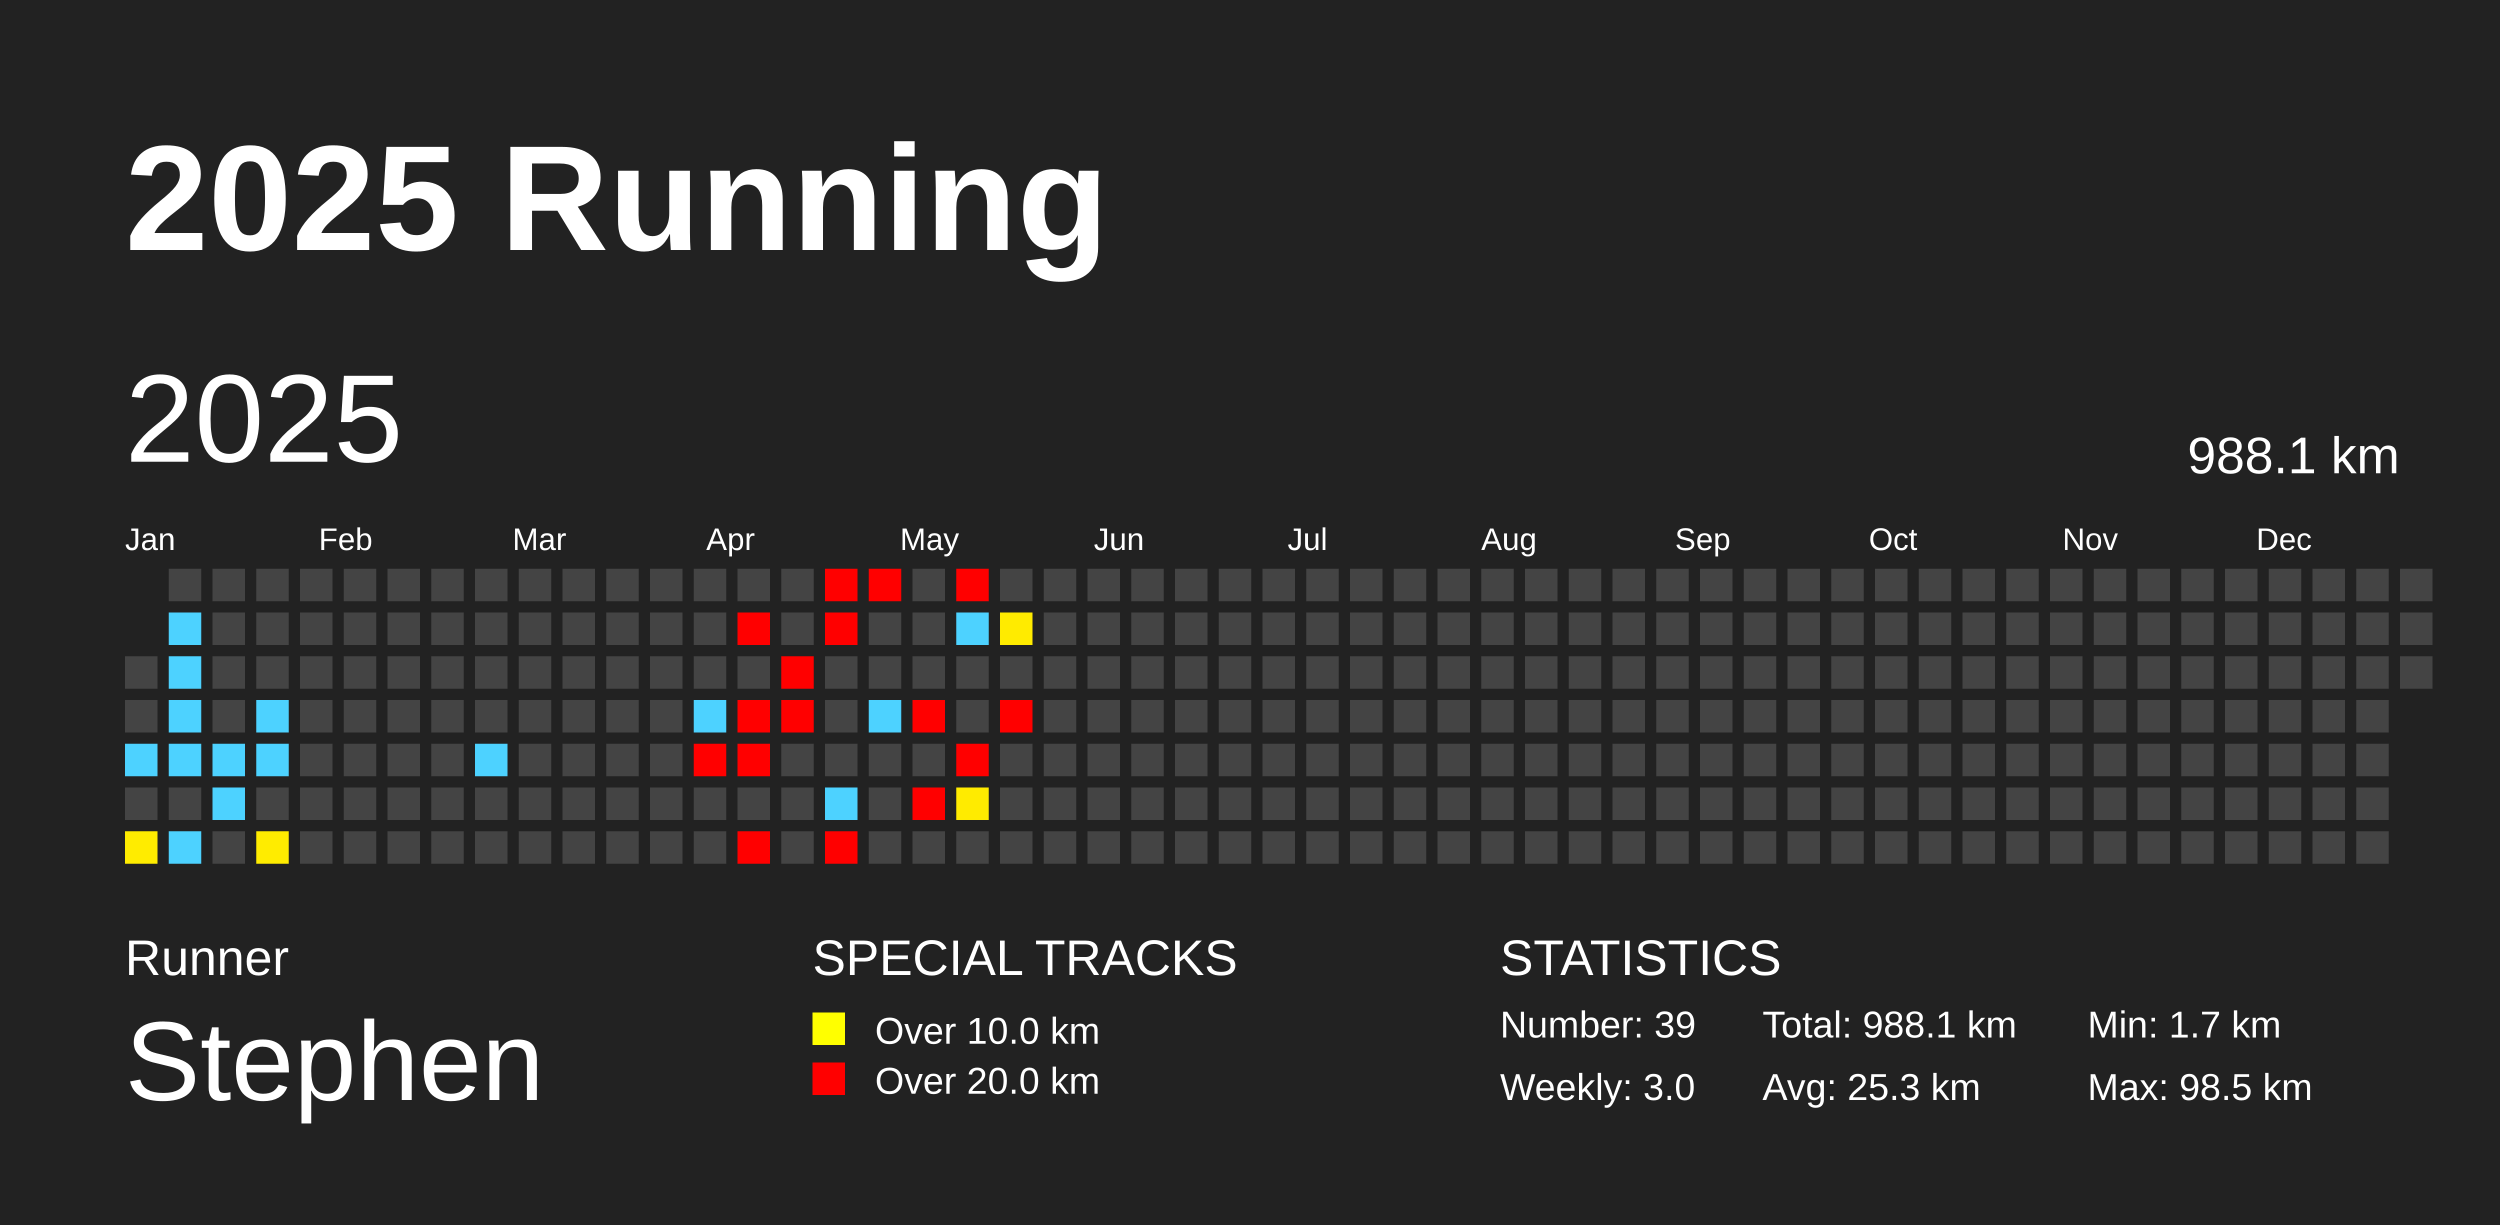
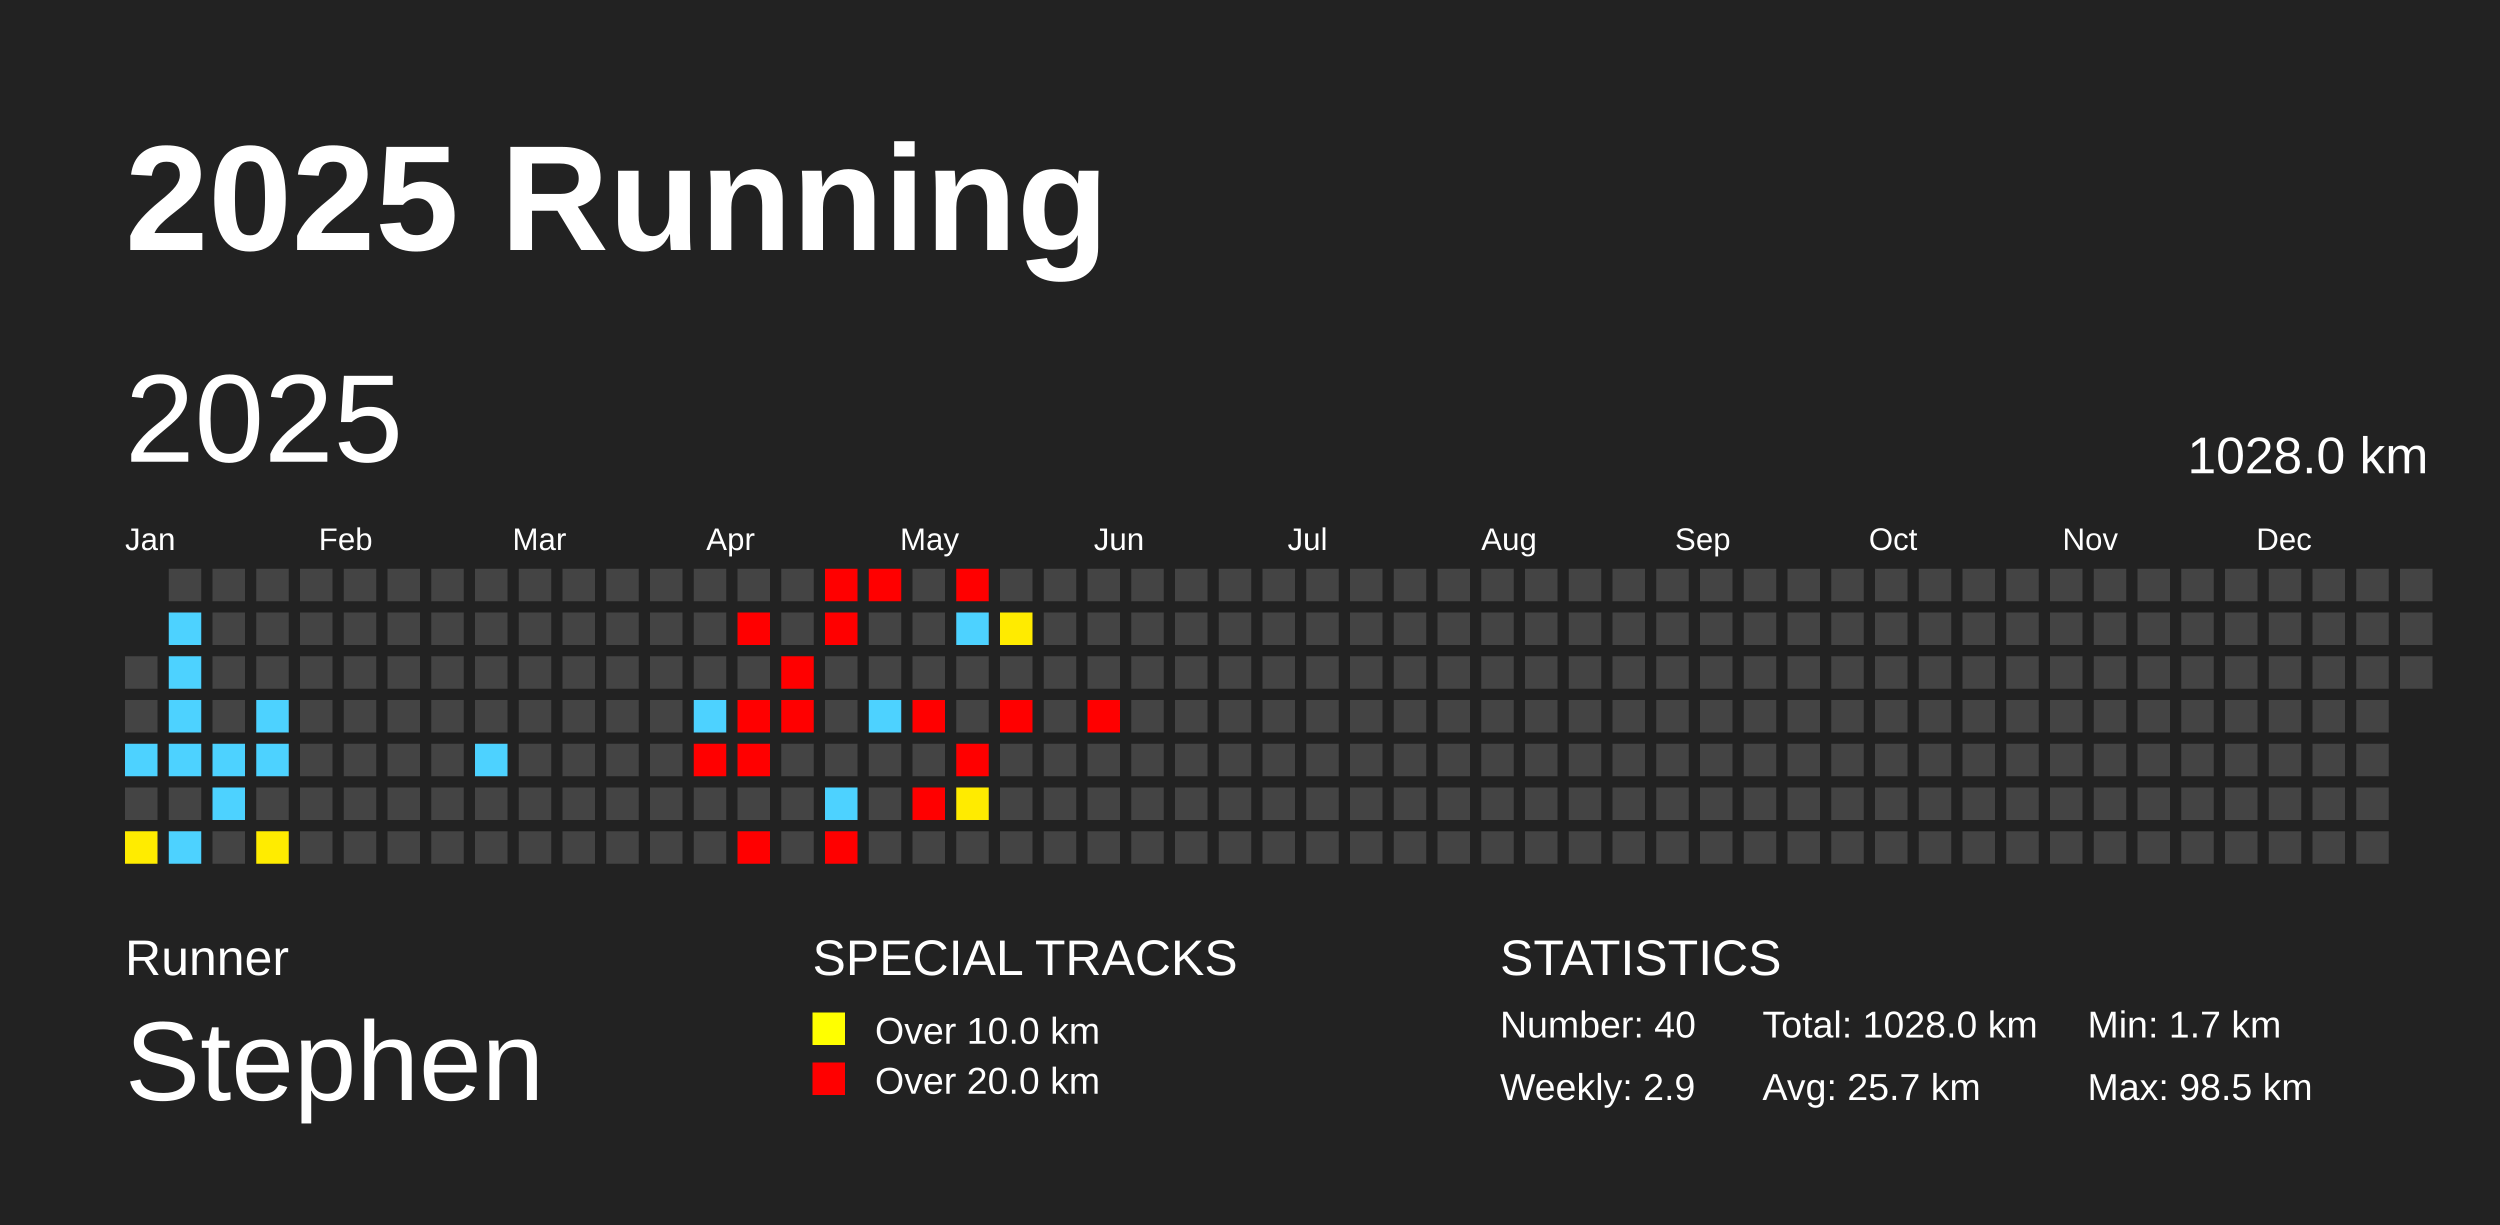
<svg xmlns="http://www.w3.org/2000/svg" baseProfile="full" height="98mm" version="1.1" viewBox="0,0,200,98" width="200mm">
  <defs />
  <rect fill="#222222" height="98" width="200" x="0" y="0" />
  <text fill="#FFFFFF" style="font-size:12px; font-family:Arial; font-weight:bold;" x="10" y="20">2025 Running</text>
  <text fill="#FFFFFF" style="font-size:4px; font-family:Arial" x="10" y="78">Runner</text>
  <text fill="#FFFFFF" style="font-size:9px; font-family:Arial" x="10" y="88">Stephen</text>
  <text fill="#FFFFFF" style="font-size:4px; font-family:Arial" x="65" y="78">SPECIAL TRACKS</text>
  <rect fill="yellow" height="2.6" width="2.6" x="65" y="81" />
  <text fill="#FFFFFF" style="font-size:3px; font-family:Arial" x="70" y="83.5">Over 10.0 km</text>
  <rect fill="red" height="2.6" width="2.6" x="65" y="85" />
  <text fill="#FFFFFF" style="font-size:3px; font-family:Arial" x="70" y="87.5">Over 20.0 km</text>
  <text fill="#FFFFFF" style="font-size:4px; font-family:Arial" x="120" y="78">STATISTICS</text>
-   <text fill="#FFFFFF" style="font-size:3px; font-family:Arial" x="120" y="83">Number: 39</text>
-   <text fill="#FFFFFF" style="font-size:3px; font-family:Arial" x="120" y="88">Weekly: 3.0</text>
-   <text fill="#FFFFFF" style="font-size:3px; font-family:Arial" x="141" y="83">Total: 988.1 km</text>
-   <text fill="#FFFFFF" style="font-size:3px; font-family:Arial" x="141" y="88">Avg: 25.3 km</text>
+   <text fill="#FFFFFF" style="font-size:3px; font-family:Arial" x="120" y="83">Number: 40</text>
+   <text fill="#FFFFFF" style="font-size:3px; font-family:Arial" x="120" y="88">Weekly: 2.9</text>
+   <text fill="#FFFFFF" style="font-size:3px; font-family:Arial" x="141" y="83">Total: 1028.0 km</text>
+   <text fill="#FFFFFF" style="font-size:3px; font-family:Arial" x="141" y="88">Avg: 25.7 km</text>
  <text fill="#FFFFFF" style="font-size:3px; font-family:Arial" x="167" y="83">Min: 1.7 km</text>
  <text fill="#FFFFFF" style="font-size:3px; font-family:Arial" x="167" y="88">Max: 98.5 km</text>
  <text dominant-baseline="hanging" fill="#FFFFFF" style="font-size:10.0px; font-family:Arial;" x="10" y="30">2025</text>
-   <text dominant-baseline="hanging" fill="#FFFFFF" style="font-size:4.125px; font-family:Arial;" x="175" y="35">988.1 km</text>
+   <text dominant-baseline="hanging" fill="#FFFFFF" style="font-size:4.125px; font-family:Arial;" x="175" y="35">1028.0 km</text>
  <text fill="#FFFFFF" style="font-size:2.5px; font-family:Arial" x="10.0" y="44">Jan</text>
  <text fill="#FFFFFF" style="font-size:2.5px; font-family:Arial" x="25.5" y="44">Feb</text>
  <text fill="#FFFFFF" style="font-size:2.5px; font-family:Arial" x="41.0" y="44">Mar</text>
  <text fill="#FFFFFF" style="font-size:2.5px; font-family:Arial" x="56.5" y="44">Apr</text>
  <text fill="#FFFFFF" style="font-size:2.5px; font-family:Arial" x="72.0" y="44">May</text>
  <text fill="#FFFFFF" style="font-size:2.5px; font-family:Arial" x="87.5" y="44">Jun</text>
  <text fill="#FFFFFF" style="font-size:2.5px; font-family:Arial" x="103.0" y="44">Jul</text>
  <text fill="#FFFFFF" style="font-size:2.5px; font-family:Arial" x="118.5" y="44">Aug</text>
  <text fill="#FFFFFF" style="font-size:2.5px; font-family:Arial" x="134.0" y="44">Sep</text>
  <text fill="#FFFFFF" style="font-size:2.5px; font-family:Arial" x="149.5" y="44">Oct</text>
  <text fill="#FFFFFF" style="font-size:2.5px; font-family:Arial" x="165.0" y="44">Nov</text>
  <text fill="#FFFFFF" style="font-size:2.5px; font-family:Arial" x="180.5" y="44">Dec</text>
  <rect fill="#444444" height="2.6" width="2.6" x="10.0" y="52.5" />
  <rect fill="#444444" height="2.6" width="2.6" x="10.0" y="56.0" />
  <rect fill="#4dd2ff" height="2.6" width="2.6" x="10.0" y="59.5" />
  <rect fill="#444444" height="2.6" width="2.6" x="10.0" y="63.0" />
  <rect fill="#ffec00" height="2.6" width="2.6" x="10.0" y="66.5" />
  <rect fill="#444444" height="2.6" width="2.6" x="13.5" y="45.5" />
  <rect fill="#4dd2ff" height="2.6" width="2.6" x="13.5" y="49.0" />
  <rect fill="#4dd2ff" height="2.6" width="2.6" x="13.5" y="52.5" />
  <rect fill="#4dd2ff" height="2.6" width="2.6" x="13.5" y="56.0" />
  <rect fill="#4dd2ff" height="2.6" width="2.6" x="13.5" y="59.5" />
  <rect fill="#444444" height="2.6" width="2.6" x="13.5" y="63.0" />
  <rect fill="#4dd2ff" height="2.6" width="2.6" x="13.5" y="66.5" />
  <rect fill="#444444" height="2.6" width="2.6" x="17.0" y="45.5" />
  <rect fill="#444444" height="2.6" width="2.6" x="17.0" y="49.0" />
  <rect fill="#444444" height="2.6" width="2.6" x="17.0" y="52.5" />
  <rect fill="#444444" height="2.6" width="2.6" x="17.0" y="56.0" />
  <rect fill="#4dd2ff" height="2.6" width="2.6" x="17.0" y="59.5" />
  <rect fill="#4dd2ff" height="2.6" width="2.6" x="17.0" y="63.0" />
  <rect fill="#444444" height="2.6" width="2.6" x="17.0" y="66.5" />
  <rect fill="#444444" height="2.6" width="2.6" x="20.5" y="45.5" />
  <rect fill="#444444" height="2.6" width="2.6" x="20.5" y="49.0" />
  <rect fill="#444444" height="2.6" width="2.6" x="20.5" y="52.5" />
  <rect fill="#4dd2ff" height="2.6" width="2.6" x="20.5" y="56.0" />
  <rect fill="#4dd2ff" height="2.6" width="2.6" x="20.5" y="59.5" />
  <rect fill="#444444" height="2.6" width="2.6" x="20.5" y="63.0" />
  <rect fill="#ffec00" height="2.6" width="2.6" x="20.5" y="66.5" />
  <rect fill="#444444" height="2.6" width="2.6" x="24.0" y="45.5" />
  <rect fill="#444444" height="2.6" width="2.6" x="24.0" y="49.0" />
  <rect fill="#444444" height="2.6" width="2.6" x="24.0" y="52.5" />
  <rect fill="#444444" height="2.6" width="2.6" x="24.0" y="56.0" />
  <rect fill="#444444" height="2.6" width="2.6" x="24.0" y="59.5" />
  <rect fill="#444444" height="2.6" width="2.6" x="24.0" y="63.0" />
  <rect fill="#444444" height="2.6" width="2.6" x="24.0" y="66.5" />
  <rect fill="#444444" height="2.6" width="2.6" x="27.5" y="45.5" />
  <rect fill="#444444" height="2.6" width="2.6" x="27.5" y="49.0" />
  <rect fill="#444444" height="2.6" width="2.6" x="27.5" y="52.5" />
  <rect fill="#444444" height="2.6" width="2.6" x="27.5" y="56.0" />
  <rect fill="#444444" height="2.6" width="2.6" x="27.5" y="59.5" />
  <rect fill="#444444" height="2.6" width="2.6" x="27.5" y="63.0" />
  <rect fill="#444444" height="2.6" width="2.6" x="27.5" y="66.5" />
  <rect fill="#444444" height="2.6" width="2.6" x="31.0" y="45.5" />
  <rect fill="#444444" height="2.6" width="2.6" x="31.0" y="49.0" />
  <rect fill="#444444" height="2.6" width="2.6" x="31.0" y="52.5" />
  <rect fill="#444444" height="2.6" width="2.6" x="31.0" y="56.0" />
  <rect fill="#444444" height="2.6" width="2.6" x="31.0" y="59.5" />
  <rect fill="#444444" height="2.6" width="2.6" x="31.0" y="63.0" />
  <rect fill="#444444" height="2.6" width="2.6" x="31.0" y="66.5" />
  <rect fill="#444444" height="2.6" width="2.6" x="34.5" y="45.5" />
  <rect fill="#444444" height="2.6" width="2.6" x="34.5" y="49.0" />
  <rect fill="#444444" height="2.6" width="2.6" x="34.5" y="52.5" />
  <rect fill="#444444" height="2.6" width="2.6" x="34.5" y="56.0" />
  <rect fill="#444444" height="2.6" width="2.6" x="34.5" y="59.5" />
  <rect fill="#444444" height="2.6" width="2.6" x="34.5" y="63.0" />
  <rect fill="#444444" height="2.6" width="2.6" x="34.5" y="66.5" />
  <rect fill="#444444" height="2.6" width="2.6" x="38.0" y="45.5" />
  <rect fill="#444444" height="2.6" width="2.6" x="38.0" y="49.0" />
  <rect fill="#444444" height="2.6" width="2.6" x="38.0" y="52.5" />
  <rect fill="#444444" height="2.6" width="2.6" x="38.0" y="56.0" />
  <rect fill="#4dd2ff" height="2.6" width="2.6" x="38.0" y="59.5" />
  <rect fill="#444444" height="2.6" width="2.6" x="38.0" y="63.0" />
  <rect fill="#444444" height="2.6" width="2.6" x="38.0" y="66.5" />
  <rect fill="#444444" height="2.6" width="2.6" x="41.5" y="45.5" />
  <rect fill="#444444" height="2.6" width="2.6" x="41.5" y="49.0" />
  <rect fill="#444444" height="2.6" width="2.6" x="41.5" y="52.5" />
  <rect fill="#444444" height="2.6" width="2.6" x="41.5" y="56.0" />
  <rect fill="#444444" height="2.6" width="2.6" x="41.5" y="59.5" />
  <rect fill="#444444" height="2.6" width="2.6" x="41.5" y="63.0" />
  <rect fill="#444444" height="2.6" width="2.6" x="41.5" y="66.5" />
  <rect fill="#444444" height="2.6" width="2.6" x="45.0" y="45.5" />
  <rect fill="#444444" height="2.6" width="2.6" x="45.0" y="49.0" />
  <rect fill="#444444" height="2.6" width="2.6" x="45.0" y="52.5" />
  <rect fill="#444444" height="2.6" width="2.6" x="45.0" y="56.0" />
  <rect fill="#444444" height="2.6" width="2.6" x="45.0" y="59.5" />
  <rect fill="#444444" height="2.6" width="2.6" x="45.0" y="63.0" />
  <rect fill="#444444" height="2.6" width="2.6" x="45.0" y="66.5" />
  <rect fill="#444444" height="2.6" width="2.6" x="48.5" y="45.5" />
  <rect fill="#444444" height="2.6" width="2.6" x="48.5" y="49.0" />
  <rect fill="#444444" height="2.6" width="2.6" x="48.5" y="52.5" />
  <rect fill="#444444" height="2.6" width="2.6" x="48.5" y="56.0" />
  <rect fill="#444444" height="2.6" width="2.6" x="48.5" y="59.5" />
  <rect fill="#444444" height="2.6" width="2.6" x="48.5" y="63.0" />
  <rect fill="#444444" height="2.6" width="2.6" x="48.5" y="66.5" />
  <rect fill="#444444" height="2.6" width="2.6" x="52.0" y="45.5" />
  <rect fill="#444444" height="2.6" width="2.6" x="52.0" y="49.0" />
  <rect fill="#444444" height="2.6" width="2.6" x="52.0" y="52.5" />
  <rect fill="#444444" height="2.6" width="2.6" x="52.0" y="56.0" />
  <rect fill="#444444" height="2.6" width="2.6" x="52.0" y="59.5" />
  <rect fill="#444444" height="2.6" width="2.6" x="52.0" y="63.0" />
  <rect fill="#444444" height="2.6" width="2.6" x="52.0" y="66.5" />
  <rect fill="#444444" height="2.6" width="2.6" x="55.5" y="45.5" />
  <rect fill="#444444" height="2.6" width="2.6" x="55.5" y="49.0" />
  <rect fill="#444444" height="2.6" width="2.6" x="55.5" y="52.5" />
  <rect fill="#4dd2ff" height="2.6" width="2.6" x="55.5" y="56.0" />
  <rect fill="red" height="2.6" width="2.6" x="55.5" y="59.5" />
  <rect fill="#444444" height="2.6" width="2.6" x="55.5" y="63.0" />
  <rect fill="#444444" height="2.6" width="2.6" x="55.5" y="66.5" />
  <rect fill="#444444" height="2.6" width="2.6" x="59.0" y="45.5" />
  <rect fill="red" height="2.6" width="2.6" x="59.0" y="49.0" />
  <rect fill="#444444" height="2.6" width="2.6" x="59.0" y="52.5" />
  <rect fill="red" height="2.6" width="2.6" x="59.0" y="56.0" />
  <rect fill="red" height="2.6" width="2.6" x="59.0" y="59.5" />
  <rect fill="#444444" height="2.6" width="2.6" x="59.0" y="63.0" />
  <rect fill="red" height="2.6" width="2.6" x="59.0" y="66.5" />
  <rect fill="#444444" height="2.6" width="2.6" x="62.5" y="45.5" />
  <rect fill="#444444" height="2.6" width="2.6" x="62.5" y="49.0" />
  <rect fill="red" height="2.6" width="2.6" x="62.5" y="52.5" />
  <rect fill="red" height="2.6" width="2.6" x="62.5" y="56.0" />
  <rect fill="#444444" height="2.6" width="2.6" x="62.5" y="59.5" />
  <rect fill="#444444" height="2.6" width="2.6" x="62.5" y="63.0" />
  <rect fill="#444444" height="2.6" width="2.6" x="62.5" y="66.5" />
  <rect fill="red" height="2.6" width="2.6" x="66.0" y="45.5" />
  <rect fill="red" height="2.6" width="2.6" x="66.0" y="49.0" />
  <rect fill="#444444" height="2.6" width="2.6" x="66.0" y="52.5" />
  <rect fill="#444444" height="2.6" width="2.6" x="66.0" y="56.0" />
  <rect fill="#444444" height="2.6" width="2.6" x="66.0" y="59.5" />
  <rect fill="#4dd2ff" height="2.6" width="2.6" x="66.0" y="63.0" />
  <rect fill="red" height="2.6" width="2.6" x="66.0" y="66.5" />
  <rect fill="red" height="2.6" width="2.6" x="69.5" y="45.5" />
  <rect fill="#444444" height="2.6" width="2.6" x="69.5" y="49.0" />
  <rect fill="#444444" height="2.6" width="2.6" x="69.5" y="52.5" />
  <rect fill="#4dd2ff" height="2.6" width="2.6" x="69.5" y="56.0" />
  <rect fill="#444444" height="2.6" width="2.6" x="69.5" y="59.5" />
  <rect fill="#444444" height="2.6" width="2.6" x="69.5" y="63.0" />
  <rect fill="#444444" height="2.6" width="2.6" x="69.5" y="66.5" />
  <rect fill="#444444" height="2.6" width="2.6" x="73.0" y="45.5" />
  <rect fill="#444444" height="2.6" width="2.6" x="73.0" y="49.0" />
  <rect fill="#444444" height="2.6" width="2.6" x="73.0" y="52.5" />
  <rect fill="red" height="2.6" width="2.6" x="73.0" y="56.0" />
  <rect fill="#444444" height="2.6" width="2.6" x="73.0" y="59.5" />
  <rect fill="red" height="2.6" width="2.6" x="73.0" y="63.0" />
  <rect fill="#444444" height="2.6" width="2.6" x="73.0" y="66.5" />
  <rect fill="red" height="2.6" width="2.6" x="76.5" y="45.5" />
  <rect fill="#4dd2ff" height="2.6" width="2.6" x="76.5" y="49.0" />
  <rect fill="#444444" height="2.6" width="2.6" x="76.5" y="52.5" />
  <rect fill="#444444" height="2.6" width="2.6" x="76.5" y="56.0" />
  <rect fill="red" height="2.6" width="2.6" x="76.5" y="59.5" />
  <rect fill="#ffeb00" height="2.6" width="2.6" x="76.5" y="63.0" />
  <rect fill="#444444" height="2.6" width="2.6" x="76.5" y="66.5" />
  <rect fill="#444444" height="2.6" width="2.6" x="80.0" y="45.5" />
  <rect fill="#ffeb00" height="2.6" width="2.6" x="80.0" y="49.0" />
  <rect fill="#444444" height="2.6" width="2.6" x="80.0" y="52.5" />
  <rect fill="red" height="2.6" width="2.6" x="80.0" y="56.0" />
  <rect fill="#444444" height="2.6" width="2.6" x="80.0" y="59.5" />
  <rect fill="#444444" height="2.6" width="2.6" x="80.0" y="63.0" />
  <rect fill="#444444" height="2.6" width="2.6" x="80.0" y="66.5" />
  <rect fill="#444444" height="2.6" width="2.6" x="83.5" y="45.5" />
  <rect fill="#444444" height="2.6" width="2.6" x="83.5" y="49.0" />
  <rect fill="#444444" height="2.6" width="2.6" x="83.5" y="52.5" />
  <rect fill="#444444" height="2.6" width="2.6" x="83.5" y="56.0" />
  <rect fill="#444444" height="2.6" width="2.6" x="83.5" y="59.5" />
  <rect fill="#444444" height="2.6" width="2.6" x="83.5" y="63.0" />
  <rect fill="#444444" height="2.6" width="2.6" x="83.5" y="66.5" />
  <rect fill="#444444" height="2.6" width="2.6" x="87.0" y="45.5" />
  <rect fill="#444444" height="2.6" width="2.6" x="87.0" y="49.0" />
  <rect fill="#444444" height="2.6" width="2.6" x="87.0" y="52.5" />
-   <rect fill="#444444" height="2.6" width="2.6" x="87.0" y="56.0" />
+   <rect fill="red" height="2.6" width="2.6" x="87.0" y="56.0" />
  <rect fill="#444444" height="2.6" width="2.6" x="87.0" y="59.5" />
  <rect fill="#444444" height="2.6" width="2.6" x="87.0" y="63.0" />
  <rect fill="#444444" height="2.6" width="2.6" x="87.0" y="66.5" />
  <rect fill="#444444" height="2.6" width="2.6" x="90.5" y="45.5" />
  <rect fill="#444444" height="2.6" width="2.6" x="90.5" y="49.0" />
  <rect fill="#444444" height="2.6" width="2.6" x="90.5" y="52.5" />
  <rect fill="#444444" height="2.6" width="2.6" x="90.5" y="56.0" />
  <rect fill="#444444" height="2.6" width="2.6" x="90.5" y="59.5" />
  <rect fill="#444444" height="2.6" width="2.6" x="90.5" y="63.0" />
  <rect fill="#444444" height="2.6" width="2.6" x="90.5" y="66.5" />
  <rect fill="#444444" height="2.6" width="2.6" x="94.0" y="45.5" />
  <rect fill="#444444" height="2.6" width="2.6" x="94.0" y="49.0" />
  <rect fill="#444444" height="2.6" width="2.6" x="94.0" y="52.5" />
  <rect fill="#444444" height="2.6" width="2.6" x="94.0" y="56.0" />
  <rect fill="#444444" height="2.6" width="2.6" x="94.0" y="59.5" />
  <rect fill="#444444" height="2.6" width="2.6" x="94.0" y="63.0" />
  <rect fill="#444444" height="2.6" width="2.6" x="94.0" y="66.5" />
  <rect fill="#444444" height="2.6" width="2.6" x="97.5" y="45.5" />
  <rect fill="#444444" height="2.6" width="2.6" x="97.5" y="49.0" />
  <rect fill="#444444" height="2.6" width="2.6" x="97.5" y="52.5" />
  <rect fill="#444444" height="2.6" width="2.6" x="97.5" y="56.0" />
  <rect fill="#444444" height="2.6" width="2.6" x="97.5" y="59.5" />
  <rect fill="#444444" height="2.6" width="2.6" x="97.5" y="63.0" />
  <rect fill="#444444" height="2.6" width="2.6" x="97.5" y="66.5" />
  <rect fill="#444444" height="2.6" width="2.6" x="101.0" y="45.5" />
  <rect fill="#444444" height="2.6" width="2.6" x="101.0" y="49.0" />
  <rect fill="#444444" height="2.6" width="2.6" x="101.0" y="52.5" />
  <rect fill="#444444" height="2.6" width="2.6" x="101.0" y="56.0" />
  <rect fill="#444444" height="2.6" width="2.6" x="101.0" y="59.5" />
  <rect fill="#444444" height="2.6" width="2.6" x="101.0" y="63.0" />
  <rect fill="#444444" height="2.6" width="2.6" x="101.0" y="66.5" />
  <rect fill="#444444" height="2.6" width="2.6" x="104.5" y="45.5" />
  <rect fill="#444444" height="2.6" width="2.6" x="104.5" y="49.0" />
  <rect fill="#444444" height="2.6" width="2.6" x="104.5" y="52.5" />
  <rect fill="#444444" height="2.6" width="2.6" x="104.5" y="56.0" />
  <rect fill="#444444" height="2.6" width="2.6" x="104.5" y="59.5" />
  <rect fill="#444444" height="2.6" width="2.6" x="104.5" y="63.0" />
  <rect fill="#444444" height="2.6" width="2.6" x="104.5" y="66.5" />
  <rect fill="#444444" height="2.6" width="2.6" x="108.0" y="45.5" />
  <rect fill="#444444" height="2.6" width="2.6" x="108.0" y="49.0" />
  <rect fill="#444444" height="2.6" width="2.6" x="108.0" y="52.5" />
  <rect fill="#444444" height="2.6" width="2.6" x="108.0" y="56.0" />
  <rect fill="#444444" height="2.6" width="2.6" x="108.0" y="59.5" />
  <rect fill="#444444" height="2.6" width="2.6" x="108.0" y="63.0" />
  <rect fill="#444444" height="2.6" width="2.6" x="108.0" y="66.5" />
  <rect fill="#444444" height="2.6" width="2.6" x="111.5" y="45.5" />
  <rect fill="#444444" height="2.6" width="2.6" x="111.5" y="49.0" />
  <rect fill="#444444" height="2.6" width="2.6" x="111.5" y="52.5" />
  <rect fill="#444444" height="2.6" width="2.6" x="111.5" y="56.0" />
  <rect fill="#444444" height="2.6" width="2.6" x="111.5" y="59.5" />
  <rect fill="#444444" height="2.6" width="2.6" x="111.5" y="63.0" />
  <rect fill="#444444" height="2.6" width="2.6" x="111.5" y="66.5" />
  <rect fill="#444444" height="2.6" width="2.6" x="115.0" y="45.5" />
  <rect fill="#444444" height="2.6" width="2.6" x="115.0" y="49.0" />
  <rect fill="#444444" height="2.6" width="2.6" x="115.0" y="52.5" />
  <rect fill="#444444" height="2.6" width="2.6" x="115.0" y="56.0" />
  <rect fill="#444444" height="2.6" width="2.6" x="115.0" y="59.5" />
  <rect fill="#444444" height="2.6" width="2.6" x="115.0" y="63.0" />
  <rect fill="#444444" height="2.6" width="2.6" x="115.0" y="66.5" />
  <rect fill="#444444" height="2.6" width="2.6" x="118.5" y="45.5" />
  <rect fill="#444444" height="2.6" width="2.6" x="118.5" y="49.0" />
  <rect fill="#444444" height="2.6" width="2.6" x="118.5" y="52.5" />
  <rect fill="#444444" height="2.6" width="2.6" x="118.5" y="56.0" />
  <rect fill="#444444" height="2.6" width="2.6" x="118.5" y="59.5" />
  <rect fill="#444444" height="2.6" width="2.6" x="118.5" y="63.0" />
  <rect fill="#444444" height="2.6" width="2.6" x="118.5" y="66.5" />
  <rect fill="#444444" height="2.6" width="2.6" x="122.0" y="45.5" />
  <rect fill="#444444" height="2.6" width="2.6" x="122.0" y="49.0" />
  <rect fill="#444444" height="2.6" width="2.6" x="122.0" y="52.5" />
  <rect fill="#444444" height="2.6" width="2.6" x="122.0" y="56.0" />
  <rect fill="#444444" height="2.6" width="2.6" x="122.0" y="59.5" />
  <rect fill="#444444" height="2.6" width="2.6" x="122.0" y="63.0" />
  <rect fill="#444444" height="2.6" width="2.6" x="122.0" y="66.5" />
  <rect fill="#444444" height="2.6" width="2.6" x="125.5" y="45.5" />
  <rect fill="#444444" height="2.6" width="2.6" x="125.5" y="49.0" />
  <rect fill="#444444" height="2.6" width="2.6" x="125.5" y="52.5" />
  <rect fill="#444444" height="2.6" width="2.6" x="125.5" y="56.0" />
  <rect fill="#444444" height="2.6" width="2.6" x="125.5" y="59.5" />
  <rect fill="#444444" height="2.6" width="2.6" x="125.5" y="63.0" />
  <rect fill="#444444" height="2.6" width="2.6" x="125.5" y="66.5" />
  <rect fill="#444444" height="2.6" width="2.6" x="129.0" y="45.5" />
  <rect fill="#444444" height="2.6" width="2.6" x="129.0" y="49.0" />
  <rect fill="#444444" height="2.6" width="2.6" x="129.0" y="52.5" />
  <rect fill="#444444" height="2.6" width="2.6" x="129.0" y="56.0" />
  <rect fill="#444444" height="2.6" width="2.6" x="129.0" y="59.5" />
  <rect fill="#444444" height="2.6" width="2.6" x="129.0" y="63.0" />
  <rect fill="#444444" height="2.6" width="2.6" x="129.0" y="66.5" />
  <rect fill="#444444" height="2.6" width="2.6" x="132.5" y="45.5" />
  <rect fill="#444444" height="2.6" width="2.6" x="132.5" y="49.0" />
  <rect fill="#444444" height="2.6" width="2.6" x="132.5" y="52.5" />
  <rect fill="#444444" height="2.6" width="2.6" x="132.5" y="56.0" />
  <rect fill="#444444" height="2.6" width="2.6" x="132.5" y="59.5" />
  <rect fill="#444444" height="2.6" width="2.6" x="132.5" y="63.0" />
  <rect fill="#444444" height="2.6" width="2.6" x="132.5" y="66.5" />
  <rect fill="#444444" height="2.6" width="2.6" x="136.0" y="45.5" />
  <rect fill="#444444" height="2.6" width="2.6" x="136.0" y="49.0" />
  <rect fill="#444444" height="2.6" width="2.6" x="136.0" y="52.5" />
  <rect fill="#444444" height="2.6" width="2.6" x="136.0" y="56.0" />
  <rect fill="#444444" height="2.6" width="2.6" x="136.0" y="59.5" />
  <rect fill="#444444" height="2.6" width="2.6" x="136.0" y="63.0" />
  <rect fill="#444444" height="2.6" width="2.6" x="136.0" y="66.5" />
  <rect fill="#444444" height="2.6" width="2.6" x="139.5" y="45.5" />
  <rect fill="#444444" height="2.6" width="2.6" x="139.5" y="49.0" />
  <rect fill="#444444" height="2.6" width="2.6" x="139.5" y="52.5" />
  <rect fill="#444444" height="2.6" width="2.6" x="139.5" y="56.0" />
  <rect fill="#444444" height="2.6" width="2.6" x="139.5" y="59.5" />
  <rect fill="#444444" height="2.6" width="2.6" x="139.5" y="63.0" />
  <rect fill="#444444" height="2.6" width="2.6" x="139.5" y="66.5" />
  <rect fill="#444444" height="2.6" width="2.6" x="143.0" y="45.5" />
  <rect fill="#444444" height="2.6" width="2.6" x="143.0" y="49.0" />
  <rect fill="#444444" height="2.6" width="2.6" x="143.0" y="52.5" />
  <rect fill="#444444" height="2.6" width="2.6" x="143.0" y="56.0" />
  <rect fill="#444444" height="2.6" width="2.6" x="143.0" y="59.5" />
  <rect fill="#444444" height="2.6" width="2.6" x="143.0" y="63.0" />
  <rect fill="#444444" height="2.6" width="2.6" x="143.0" y="66.5" />
  <rect fill="#444444" height="2.6" width="2.6" x="146.5" y="45.5" />
  <rect fill="#444444" height="2.6" width="2.6" x="146.5" y="49.0" />
  <rect fill="#444444" height="2.6" width="2.6" x="146.5" y="52.5" />
  <rect fill="#444444" height="2.6" width="2.6" x="146.5" y="56.0" />
  <rect fill="#444444" height="2.6" width="2.6" x="146.5" y="59.5" />
  <rect fill="#444444" height="2.6" width="2.6" x="146.5" y="63.0" />
  <rect fill="#444444" height="2.6" width="2.6" x="146.5" y="66.5" />
  <rect fill="#444444" height="2.6" width="2.6" x="150.0" y="45.5" />
  <rect fill="#444444" height="2.6" width="2.6" x="150.0" y="49.0" />
  <rect fill="#444444" height="2.6" width="2.6" x="150.0" y="52.5" />
  <rect fill="#444444" height="2.6" width="2.6" x="150.0" y="56.0" />
  <rect fill="#444444" height="2.6" width="2.6" x="150.0" y="59.5" />
  <rect fill="#444444" height="2.6" width="2.6" x="150.0" y="63.0" />
  <rect fill="#444444" height="2.6" width="2.6" x="150.0" y="66.5" />
  <rect fill="#444444" height="2.6" width="2.6" x="153.5" y="45.5" />
  <rect fill="#444444" height="2.6" width="2.6" x="153.5" y="49.0" />
  <rect fill="#444444" height="2.6" width="2.6" x="153.5" y="52.5" />
  <rect fill="#444444" height="2.6" width="2.6" x="153.5" y="56.0" />
  <rect fill="#444444" height="2.6" width="2.6" x="153.5" y="59.5" />
  <rect fill="#444444" height="2.6" width="2.6" x="153.5" y="63.0" />
  <rect fill="#444444" height="2.6" width="2.6" x="153.5" y="66.5" />
  <rect fill="#444444" height="2.6" width="2.6" x="157.0" y="45.5" />
  <rect fill="#444444" height="2.6" width="2.6" x="157.0" y="49.0" />
  <rect fill="#444444" height="2.6" width="2.6" x="157.0" y="52.5" />
  <rect fill="#444444" height="2.6" width="2.6" x="157.0" y="56.0" />
  <rect fill="#444444" height="2.6" width="2.6" x="157.0" y="59.5" />
  <rect fill="#444444" height="2.6" width="2.6" x="157.0" y="63.0" />
  <rect fill="#444444" height="2.6" width="2.6" x="157.0" y="66.5" />
  <rect fill="#444444" height="2.6" width="2.6" x="160.5" y="45.5" />
  <rect fill="#444444" height="2.6" width="2.6" x="160.5" y="49.0" />
  <rect fill="#444444" height="2.6" width="2.6" x="160.5" y="52.5" />
  <rect fill="#444444" height="2.6" width="2.6" x="160.5" y="56.0" />
  <rect fill="#444444" height="2.6" width="2.6" x="160.5" y="59.5" />
  <rect fill="#444444" height="2.6" width="2.6" x="160.5" y="63.0" />
  <rect fill="#444444" height="2.6" width="2.6" x="160.5" y="66.5" />
  <rect fill="#444444" height="2.6" width="2.6" x="164.0" y="45.5" />
  <rect fill="#444444" height="2.6" width="2.6" x="164.0" y="49.0" />
  <rect fill="#444444" height="2.6" width="2.6" x="164.0" y="52.5" />
  <rect fill="#444444" height="2.6" width="2.6" x="164.0" y="56.0" />
  <rect fill="#444444" height="2.6" width="2.6" x="164.0" y="59.5" />
  <rect fill="#444444" height="2.6" width="2.6" x="164.0" y="63.0" />
  <rect fill="#444444" height="2.6" width="2.6" x="164.0" y="66.5" />
  <rect fill="#444444" height="2.6" width="2.6" x="167.5" y="45.5" />
  <rect fill="#444444" height="2.6" width="2.6" x="167.5" y="49.0" />
  <rect fill="#444444" height="2.6" width="2.6" x="167.5" y="52.5" />
  <rect fill="#444444" height="2.6" width="2.6" x="167.5" y="56.0" />
  <rect fill="#444444" height="2.6" width="2.6" x="167.5" y="59.5" />
  <rect fill="#444444" height="2.6" width="2.6" x="167.5" y="63.0" />
  <rect fill="#444444" height="2.6" width="2.6" x="167.5" y="66.5" />
  <rect fill="#444444" height="2.6" width="2.6" x="171.0" y="45.5" />
  <rect fill="#444444" height="2.6" width="2.6" x="171.0" y="49.0" />
  <rect fill="#444444" height="2.6" width="2.6" x="171.0" y="52.5" />
  <rect fill="#444444" height="2.6" width="2.6" x="171.0" y="56.0" />
  <rect fill="#444444" height="2.6" width="2.6" x="171.0" y="59.5" />
  <rect fill="#444444" height="2.6" width="2.6" x="171.0" y="63.0" />
  <rect fill="#444444" height="2.6" width="2.6" x="171.0" y="66.5" />
  <rect fill="#444444" height="2.6" width="2.6" x="174.5" y="45.5" />
  <rect fill="#444444" height="2.6" width="2.6" x="174.5" y="49.0" />
  <rect fill="#444444" height="2.6" width="2.6" x="174.5" y="52.5" />
  <rect fill="#444444" height="2.6" width="2.6" x="174.5" y="56.0" />
  <rect fill="#444444" height="2.6" width="2.6" x="174.5" y="59.5" />
  <rect fill="#444444" height="2.6" width="2.6" x="174.5" y="63.0" />
  <rect fill="#444444" height="2.6" width="2.6" x="174.5" y="66.5" />
  <rect fill="#444444" height="2.6" width="2.6" x="178.0" y="45.5" />
  <rect fill="#444444" height="2.6" width="2.6" x="178.0" y="49.0" />
  <rect fill="#444444" height="2.6" width="2.6" x="178.0" y="52.5" />
  <rect fill="#444444" height="2.6" width="2.6" x="178.0" y="56.0" />
  <rect fill="#444444" height="2.6" width="2.6" x="178.0" y="59.5" />
  <rect fill="#444444" height="2.6" width="2.6" x="178.0" y="63.0" />
  <rect fill="#444444" height="2.6" width="2.6" x="178.0" y="66.5" />
  <rect fill="#444444" height="2.6" width="2.6" x="181.5" y="45.5" />
  <rect fill="#444444" height="2.6" width="2.6" x="181.5" y="49.0" />
  <rect fill="#444444" height="2.6" width="2.6" x="181.5" y="52.5" />
  <rect fill="#444444" height="2.6" width="2.6" x="181.5" y="56.0" />
  <rect fill="#444444" height="2.6" width="2.6" x="181.5" y="59.5" />
  <rect fill="#444444" height="2.6" width="2.6" x="181.5" y="63.0" />
  <rect fill="#444444" height="2.6" width="2.6" x="181.5" y="66.5" />
  <rect fill="#444444" height="2.6" width="2.6" x="185.0" y="45.5" />
  <rect fill="#444444" height="2.6" width="2.6" x="185.0" y="49.0" />
  <rect fill="#444444" height="2.6" width="2.6" x="185.0" y="52.5" />
  <rect fill="#444444" height="2.6" width="2.6" x="185.0" y="56.0" />
  <rect fill="#444444" height="2.6" width="2.6" x="185.0" y="59.5" />
  <rect fill="#444444" height="2.6" width="2.6" x="185.0" y="63.0" />
  <rect fill="#444444" height="2.6" width="2.6" x="185.0" y="66.5" />
  <rect fill="#444444" height="2.6" width="2.6" x="188.5" y="45.5" />
  <rect fill="#444444" height="2.6" width="2.6" x="188.5" y="49.0" />
  <rect fill="#444444" height="2.6" width="2.6" x="188.5" y="52.5" />
  <rect fill="#444444" height="2.6" width="2.6" x="188.5" y="56.0" />
  <rect fill="#444444" height="2.6" width="2.6" x="188.5" y="59.5" />
  <rect fill="#444444" height="2.6" width="2.6" x="188.5" y="63.0" />
  <rect fill="#444444" height="2.6" width="2.6" x="188.5" y="66.5" />
  <rect fill="#444444" height="2.6" width="2.6" x="192.0" y="45.5" />
  <rect fill="#444444" height="2.6" width="2.6" x="192.0" y="49.0" />
  <rect fill="#444444" height="2.6" width="2.6" x="192.0" y="52.5" />
</svg>
